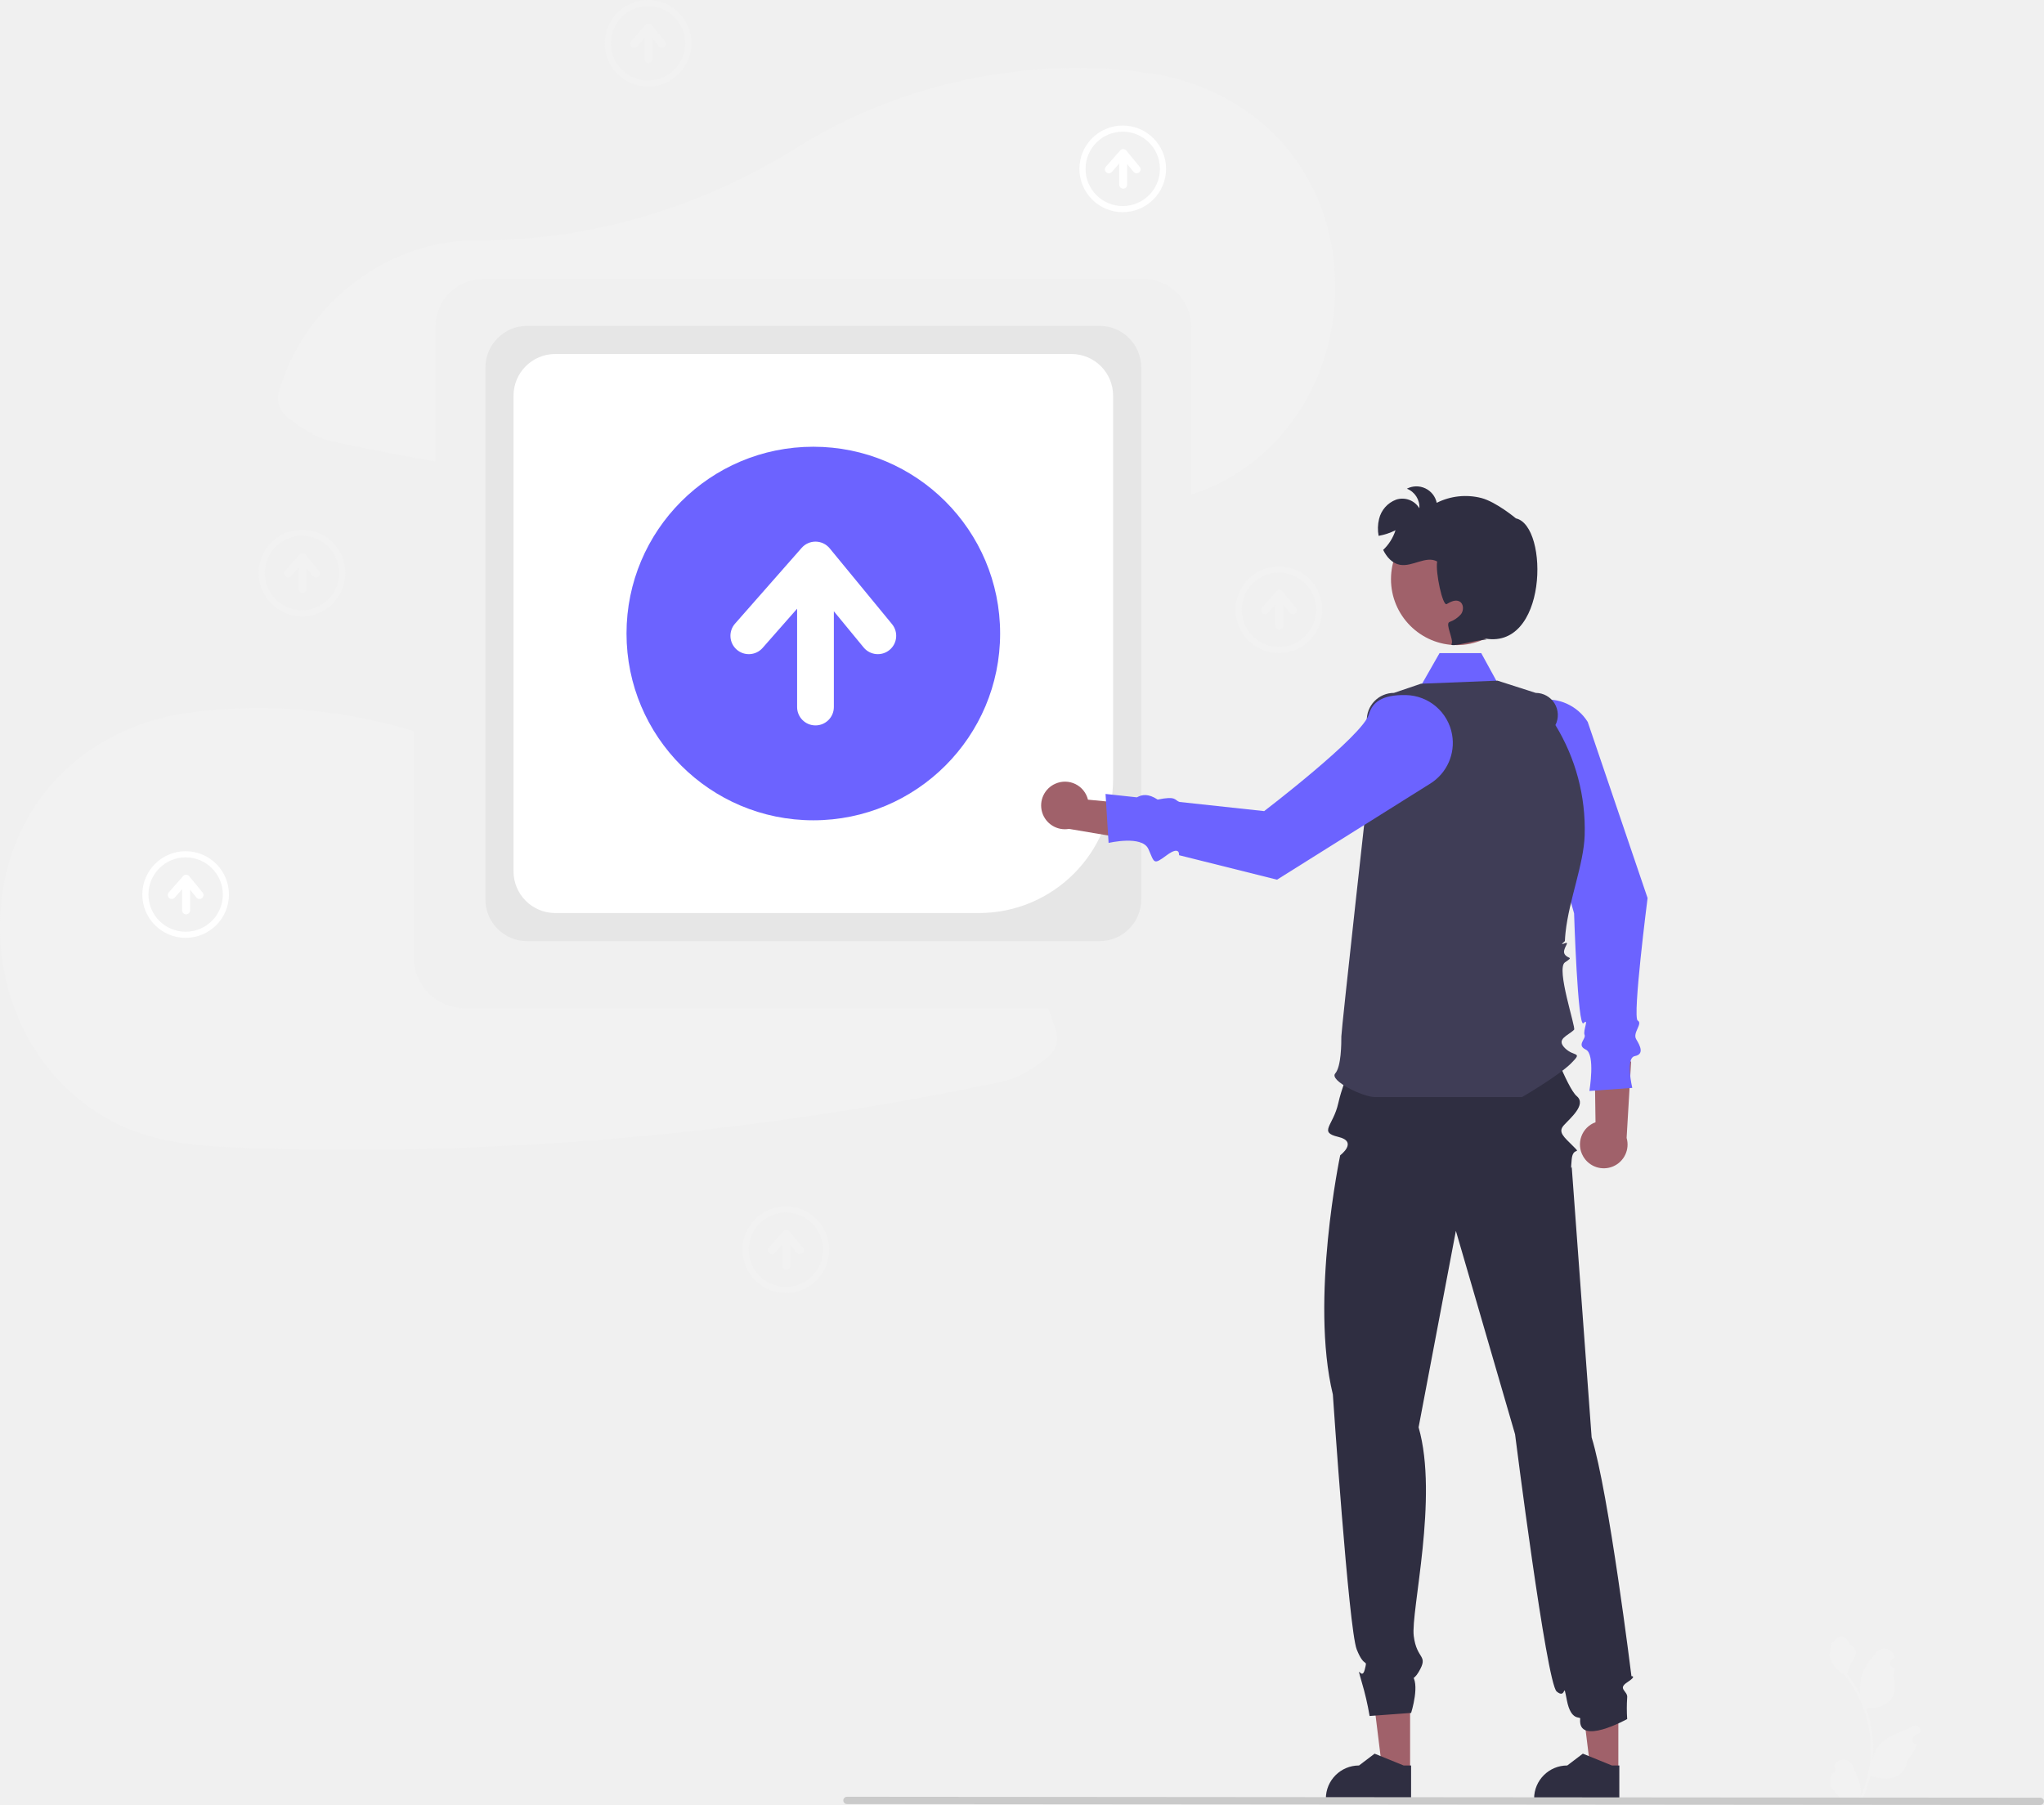
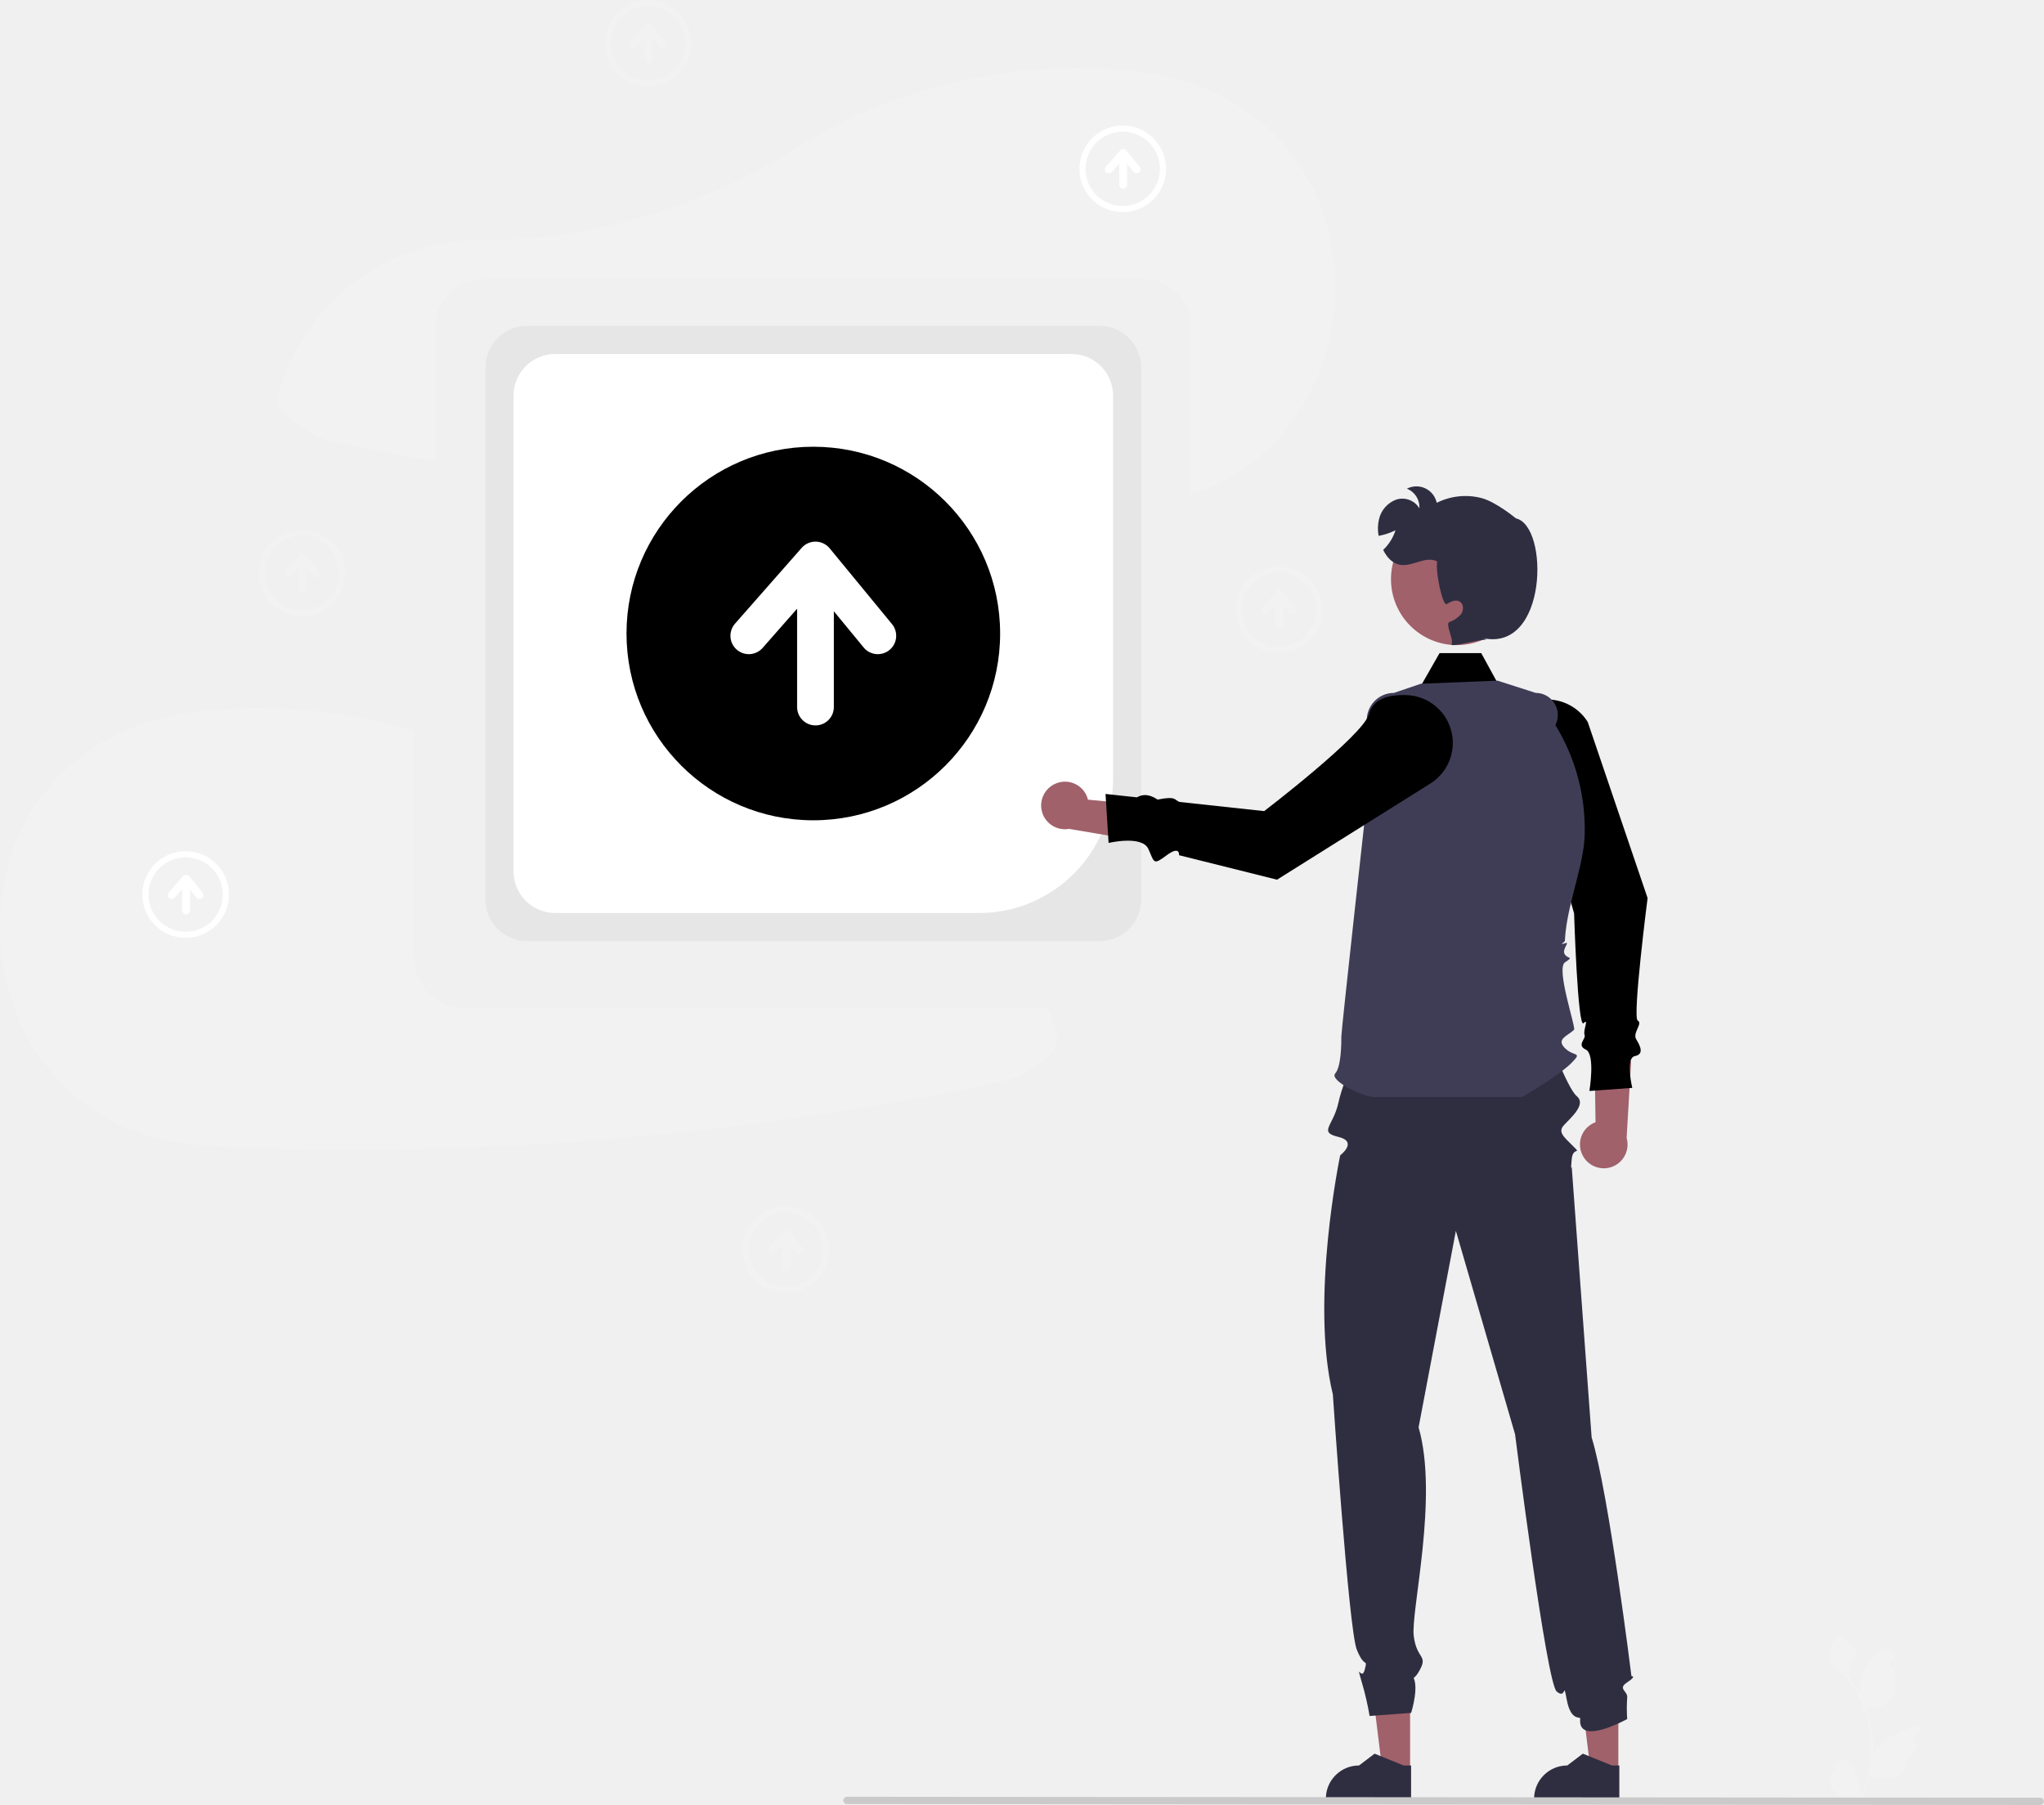
<svg xmlns="http://www.w3.org/2000/svg" data-name="Layer 1" width="667.445" height="589.486" viewBox="0 0 667.445 589.486">
  <path d="M783.233,532.892a7.721,7.721,0,0,1,4.045-11.127l-.398-27.436,12.016,7.676L797.431,526.882a7.763,7.763,0,0,1-14.198,6.01Z" transform="translate(-266.2773 -155.2571)" fill="#a0616a" />
-   <path d="M768.751,383.936A15.64,15.64,0,0,0,755.837,398.994c-.174,8.03,2.506,11.024,6.292,12.106,7,2,18.148,42.448,18.148,42.448s1.183,37.726,3.092,35.863-.251,2.484.329,3.811-2.749,3.313.415,4.82,1.164,13.507,1.164,13.507l14-1s-2.325-9.776.838-10.388,1.725-3.394.444-5.503,2.267-5.115.493-6.112,3.226-39.997,3.226-39.997L784.729,391.028a15.642,15.642,0,0,0-15.977-7.092Z" transform="translate(-266.2773 -155.2571)" fill="#6c63ff" />
-   <polygon points="460 230.943 470.071 213.291 483.677 213.291 493.882 231.943 460 230.943" fill="#6c63ff" />
+   <path d="M768.751,383.936A15.64,15.64,0,0,0,755.837,398.994c-.174,8.03,2.506,11.024,6.292,12.106,7,2,18.148,42.448,18.148,42.448s1.183,37.726,3.092,35.863-.251,2.484.329,3.811-2.749,3.313.415,4.82,1.164,13.507,1.164,13.507l14-1s-2.325-9.776.838-10.388,1.725-3.394.444-5.503,2.267-5.115.493-6.112,3.226-39.997,3.226-39.997L784.729,391.028a15.642,15.642,0,0,0-15.977-7.092Z" transform="translate(-266.2773 -155.2571)" fill="#000000" />
+   <polygon points="460 230.943 470.071 213.291 483.677 213.291 493.882 231.943 460 230.943" fill="#000000" />
  <path d="M699.189,227.463c-8.047-26.954-30.781-44.551-58.251-48.411-.302-.043-.589.014-.89-.006a8.68,8.68,0,0,0-1.188-.273c-37.778-4.883-79.018,3.862-111.841,24.399-31.462,19.685-67.613,30.793-104.726,30.546q-1.729-.011-3.471.075c-28.561,1.425-53.766,22.215-61.488,49.561-1.013,3.588.752,6.794,3.592,8.827,4.989,3.573,8.397,6.078,14.536,7.378q16.43,3.481,32.973,6.401V262.031a15.704,15.704,0,0,1,15.686-15.686H639.591a15.704,15.704,0,0,1,15.686,15.686V316.738a64.518,64.518,0,0,0,8.632-3.398,66.837,66.837,0,0,0,25.768-22.487C702.153,272.753,705.448,248.427,699.189,227.463Z" transform="translate(-266.2773 -155.2571)" fill="#f2f2f2" />
  <path d="M608.467,484.548H417.99a16.598,16.598,0,0,1-16.579-16.579V394.059a172.965,172.965,0,0,0-71.716-6.286,8.68,8.68,0,0,0-1.188.273c-.301.019-.588-.037-.89.006-27.471,3.86-50.204,21.457-58.251,48.411-6.259,20.964-2.964,45.29,9.511,63.39a66.837,66.837,0,0,0,25.768,22.487c14.287,6.882,29.325,7.4,44.919,7.886a1018.277,1018.277,0,0,0,140.261-5.302q34.382-3.688,68.479-9.638,17.452-3.054,34.788-6.727c6.139-1.3,9.547-3.805,14.536-7.378,2.839-2.033,4.605-5.239,3.592-8.827A65.809,65.809,0,0,0,608.467,484.548Z" transform="translate(-266.2773 -155.2571)" fill="#f2f2f2" />
  <path d="M625.324,462.621H438.389a13.625,13.625,0,0,1-13.609-13.609V275.289a13.625,13.625,0,0,1,13.609-13.609h186.936a13.625,13.625,0,0,1,13.609,13.609V449.012A13.625,13.625,0,0,1,625.324,462.621Z" transform="translate(-266.2773 -155.2571)" fill="#e6e6e6" />
  <path d="M585.98,453.442H447.57a13.625,13.625,0,0,1-13.609-13.609V284.476a13.625,13.625,0,0,1,13.609-13.609H616.145a13.625,13.625,0,0,1,13.609,13.609V409.668A43.823,43.823,0,0,1,585.98,453.442Z" transform="translate(-266.2773 -155.2571)" fill="#fff" />
-   <circle cx="265.58" cy="206.897" r="61" fill="#6c63ff" />
+   <circle cx="265.58" cy="206.897" r="61" fill="#000000" />
  <path d="M557.554,359.085l-20.356-24.754a6.001,6.001,0,0,0-9.14-.151l-21.769,24.754a6,6,0,0,0,9.012,7.925L526.564,354.051v32.115a6,6,0,0,0,12,0V354.885l9.722,11.822a6,6,0,0,0,9.269-7.622Z" transform="translate(-266.2773 -155.2571)" fill="#fff" />
  <polygon points="528.453 578.324 519.404 578.323 515.099 543.416 528.456 543.417 528.453 578.324" fill="#a0616a" />
  <path d="M795.05,743.021l-27.829-.001v-.352a10.833,10.833,0,0,1,10.832-10.832h.001l5.083-3.857,9.485,3.857,2.429 0Z" transform="translate(-266.2773 -155.2571)" fill="#2f2e41" />
  <polygon points="460.453 578.324 451.404 578.323 447.099 543.416 460.456 543.417 460.453 578.324" fill="#a0616a" />
  <path d="M727.05,743.021l-27.829-.001v-.352a10.833,10.833,0,0,1,10.832-10.832h.001l5.083-3.857,9.485,3.857,2.429 0Z" transform="translate(-266.2773 -155.2571)" fill="#2f2e41" />
  <path d="M797.616,704.691c3.302-2.158,1.389-2.018,1.389-2.018s-7.383-59.86-13-78l-6.5-88.337s-.413,1.762,0-2.521,3.413-1.283.413-4.283-5-4.529-3-6.764,7.517-6.759,4.259-9.497-9.671-20.598-9.671-20.598l-62.5.5,2.5-.5s-7.802-2.895-4.228.875-2,13-4,22c-1.656,7.454-6.574,9.432,0,11,6.574,1.568.625,6.011.625,6.011s-9.897,47.114-2.397,78.114c0,0,5.174,76.672,7.793,83.266,2.619,6.594,3.619,2.594,2.619,6.594s-3-3-1,4a92.513,92.513,0,0,1,2.587,11.14l13.562-1s3.15-9.927,0-12.534-.975,5,2.438-.803-.587-3.803-1.587-11.803,8.175-45.268,1.587-68.134l12.173-64.163,19.327,66.437s10.251,81.14,13.582,84c3.331,2.86,1.986-4.082,3.331,2.86,1.359,7.015,4.447,5.155,4.359,6.015-.931,9.172,15.339.125,15.339.125a51.365,51.365,0,0,1,0-7C797.918,707.533,794.315,706.848,797.616,704.691Z" transform="translate(-266.2773 -155.2571)" fill="#2f2e41" />
  <path d="M715.277,513.548c-4,0-15-5.417-13-7.709s2-9.898,2-12.094,9-83.197,9-83.197l-.684-19.832a8.862,8.862,0,0,1,8.857-9.168l8.827-3,25-1,12.466,4A7.227,7.227,0,0,1,774.181,392.06l0,0a65.074,65.074,0,0,1,9.553,35.955c-.287,9.471-5.085,21.038-6.242,31.738-.102.939-.175,1.872-.215,2.796-.011.258-2.058,1.541-.029.771s-1.087,1.95-.029,3.589,3.109.635.084,2.637,3.633,21.344,2.974,22.002c-2,2-6,3-3,6s6,1,2,5-15.984,11-15.984,11Z" transform="translate(-266.2773 -155.2571)" fill="#3f3d56" />
  <circle cx="475.734" cy="189.156" r="21.523" fill="#a0616a" />
  <path d="M610.921,411.192a7.721,7.721,0,0,1,10.622,5.229l27.317,2.584-8.936,11.111L615.354,425.959a7.763,7.763,0,0,1-4.433-14.767Z" transform="translate(-266.2773 -155.2571)" fill="#a0616a" />
-   <path d="M740.441,395.17a15.64,15.64,0,0,0-15.058-12.914c-8.03-.174-11.024,2.506-12.106,6.292-2,7-34.197,31.606-34.197,31.606l-27.651-2.992c-1.663-.54-.874-2.054-7.126-.771-3.08-2.017-5.071-1.675-6.785-.734l-10.241-1.108,1,16s10.963-2.608,13,2,1.57,5.27,6,2,4,0,4,0l32,8,50.071-31.401a15.642,15.642,0,0,0,7.092-15.977Z" transform="translate(-266.2773 -155.2571)" fill="#6c63ff" />
+   <path d="M740.441,395.17a15.64,15.64,0,0,0-15.058-12.914c-8.03-.174-11.024,2.506-12.106,6.292-2,7-34.197,31.606-34.197,31.606l-27.651-2.992c-1.663-.54-.874-2.054-7.126-.771-3.08-2.017-5.071-1.675-6.785-.734l-10.241-1.108,1,16s10.963-2.608,13,2,1.57,5.27,6,2,4,0,4,0l32,8,50.071-31.401a15.642,15.642,0,0,0,7.092-15.977Z" transform="translate(-266.2773 -155.2571)" fill="#000000" />
  <path d="M750.367,363.628l1.41.45c-4.41.37-12.27,2.83-11.5,1.47s-2.14-6.49-.72-7.14a9.031,9.031,0,0,0,3.82-2.59c.9-1.26.88-3.34-.47-4.11-1.31-.76-2.93.06-4.23.83-1.31.76-3.73-10.42-3.11-13.91-3.65-2-8.07,1.83-12.17,1.08-2.51-.46-4.32-2.52-5.46-4.86a15.246,15.246,0,0,0,4.03-6.42,19.91,19.91,0,0,1-5.52,1.83,12.971,12.971,0,0,1,.14-5.48,8.943,8.943,0,0,1,5.57-6.34,6.482,6.482,0,0,1,7.6,2.82,6.444,6.444,0,0,0-4.08-6.4,6.776,6.776,0,0,1,9.75,4.61,20.934,20.934,0,0,1,14.59-1.56c4.84,1.27,11.26,6.64,11.26,6.64C772.197,326.958,771.677,368.478,750.367,363.628Z" transform="translate(-266.2773 -155.2571)" fill="#2f2e41" />
  <path d="M864.394,734.44a1.216,1.216,0,0,0,.882-2.108l-.083-.331.033-.08a3.267,3.267,0,0,1,6.026.022c.986,2.374,2.24,4.751,2.549,7.261a9.664,9.664,0,0,1-.17,3.324,38.744,38.744,0,0,0,3.524-16.092,37.397,37.397,0,0,0-.232-4.172q-.192-1.703-.533-3.382a39.193,39.193,0,0,0-7.772-16.611A10.43,10.43,0,0,1,864.279,697.77a7.956,7.956,0,0,1-.724-2.174,9.819,9.819,0,0,0,.637-3.386c.294-.447.821-.669,1.142-1.104,1.599-2.167,3.801-1.789,4.951,1.156,2.456,1.24,2.48,3.295.973,5.273-.959,1.258-1.091,2.96-1.932,4.307.087.111.177.218.263.329a39.446,39.446,0,0,1,4.117,6.523,16.398,16.398,0,0,1,.979-7.617c.937-2.261,2.693-4.164,4.24-6.119a3.366,3.366,0,0,1,5.995,1.653l.009.086q-.345.194-.675.413a1.65,1.65,0,0,0,.665,3.003l.034.005a16.418,16.418,0,0,1-.433,2.455c1.984,7.673-2.3,10.468-8.416,10.594-.135.069-.267.138-.402.204a40.262,40.262,0,0,1,2.167,10.199,38.187,38.187,0,0,1-.028,6.166l.01-.073a10.091,10.091,0,0,1,3.445-5.827c2.651-2.178,6.396-2.98,9.256-4.73a1.894,1.894,0,0,1,2.9,1.842l-.012.076a11.082,11.082,0,0,0-1.243.599q-.345.194-.675.413a1.65,1.65,0,0,0,.665,3.003l.034.005.069.01a16.431,16.431,0,0,1-3.022,4.733c-1.241,6.699-6.569,7.334-12.27,5.383h-.003a40.251,40.251,0,0,1-2.704,7.893h-9.659c-.035-.107-.066-.218-.097-.325a10.975,10.975,0,0,0,2.673-.159c-.717-.879-1.433-1.766-2.15-2.645a.602.602,0,0,1-.045-.052c-.364-.45-.73-.897-1.094-1.347l-0-.001a16.075,16.075,0,0,1,.471-4.095Z" transform="translate(-266.2773 -155.2571)" fill="#f2f2f2" />
  <path d="M542.806,744.436l389.726.307a1.191,1.191,0,0,0,0-2.381l-389.726-.307a1.191,1.191,0,0,0,0,2.381Z" transform="translate(-266.2773 -155.2571)" fill="#cacaca" />
  <path d="M522.895,577.548A14.146,14.146,0,1,1,537.041,563.403,14.162,14.162,0,0,1,522.895,577.548Zm0-26.291A12.146,12.146,0,1,0,535.041,563.403,12.159,12.159,0,0,0,522.895,551.257Z" transform="translate(-266.2773 -155.2571)" fill="#f2f2f2" />
  <path d="M528.433,562.741l-4.387-5.335a1.293,1.293,0,0,0-1.97-.033l-4.691,5.335a1.293,1.293,0,0,0,1.942,1.708l2.427-2.76v6.921a1.293,1.293,0,1,0,2.586,0v-6.741l2.095,2.548a1.293,1.293,0,0,0,1.997-1.643Z" transform="translate(-266.2773 -155.2571)" fill="#f2f2f2" />
  <path d="M683.895,368.548A14.146,14.146,0,1,1,698.041,354.403,14.162,14.162,0,0,1,683.895,368.548Zm0-26.291A12.146,12.146,0,1,0,696.041,354.403,12.159,12.159,0,0,0,683.895,342.257Z" transform="translate(-266.2773 -155.2571)" fill="#f2f2f2" />
  <path d="M689.433,353.741l-4.387-5.335a1.293,1.293,0,0,0-1.97-.033l-4.691,5.335a1.293,1.293,0,0,0,1.942,1.708l2.427-2.76v6.921a1.293,1.293,0,1,0,2.586,0v-6.741l2.095,2.548a1.293,1.293,0,0,0,1.997-1.643Z" transform="translate(-266.2773 -155.2571)" fill="#f2f2f2" />
  <path d="M364.896,356.548A14.146,14.146,0,1,1,379.041,342.403,14.162,14.162,0,0,1,364.896,356.548Zm0-26.291A12.146,12.146,0,1,0,377.041,342.403,12.159,12.159,0,0,0,364.896,330.257Z" transform="translate(-266.2773 -155.2571)" fill="#f2f2f2" />
  <path d="M370.433,341.741l-4.387-5.335a1.293,1.293,0,0,0-1.97-.033l-4.691,5.335a1.293,1.293,0,0,0,1.942,1.708l2.427-2.76v6.921a1.293,1.293,0,0,0,2.586,0v-6.741l2.095,2.548a1.293,1.293,0,0,0,1.997-1.643Z" transform="translate(-266.2773 -155.2571)" fill="#f2f2f2" />
  <path d="M477.896,183.548A14.146,14.146,0,1,1,492.041,169.403,14.162,14.162,0,0,1,477.896,183.548Zm0-26.291A12.146,12.146,0,1,0,490.041,169.403,12.159,12.159,0,0,0,477.896,157.257Z" transform="translate(-266.2773 -155.2571)" fill="#f2f2f2" />
  <path d="M483.433,168.741l-4.387-5.335a1.293,1.293,0,0,0-1.97-.033l-4.691,5.335a1.293,1.293,0,0,0,1.942,1.708l2.427-2.76v6.921a1.293,1.293,0,0,0,2.586,0v-6.741l2.095,2.548a1.293,1.293,0,0,0,1.997-1.643Z" transform="translate(-266.2773 -155.2571)" fill="#f2f2f2" />
  <path d="M326.896,461.548A14.146,14.146,0,1,1,341.041,447.403,14.162,14.162,0,0,1,326.896,461.548Zm0-26.291a12.146,12.146,0,1,0,12.146,12.146A12.159,12.159,0,0,0,326.896,435.257Z" transform="translate(-266.2773 -155.2571)" fill="#fff" />
  <path d="M332.433,446.741l-4.387-5.335a1.293,1.293,0,0,0-1.97-.033l-4.691,5.335a1.293,1.293,0,0,0,1.942,1.708l2.427-2.76v6.921a1.293,1.293,0,0,0,2.586,0v-6.741l2.095,2.548a1.293,1.293,0,0,0,1.997-1.643Z" transform="translate(-266.2773 -155.2571)" fill="#fff" />
  <path d="M632.895,224.548A14.146,14.146,0,1,1,647.041,210.403,14.162,14.162,0,0,1,632.895,224.548Zm0-26.291a12.146,12.146,0,1,0,12.146,12.146A12.159,12.159,0,0,0,632.895,198.257Z" transform="translate(-266.2773 -155.2571)" fill="#fff" />
  <path d="M638.433,209.741l-4.387-5.335a1.293,1.293,0,0,0-1.97-.033l-4.691,5.335a1.293,1.293,0,0,0,1.942,1.708l2.427-2.76v6.921a1.293,1.293,0,1,0,2.586,0v-6.741l2.095,2.548a1.293,1.293,0,0,0,1.997-1.643Z" transform="translate(-266.2773 -155.2571)" fill="#fff" />
</svg>
